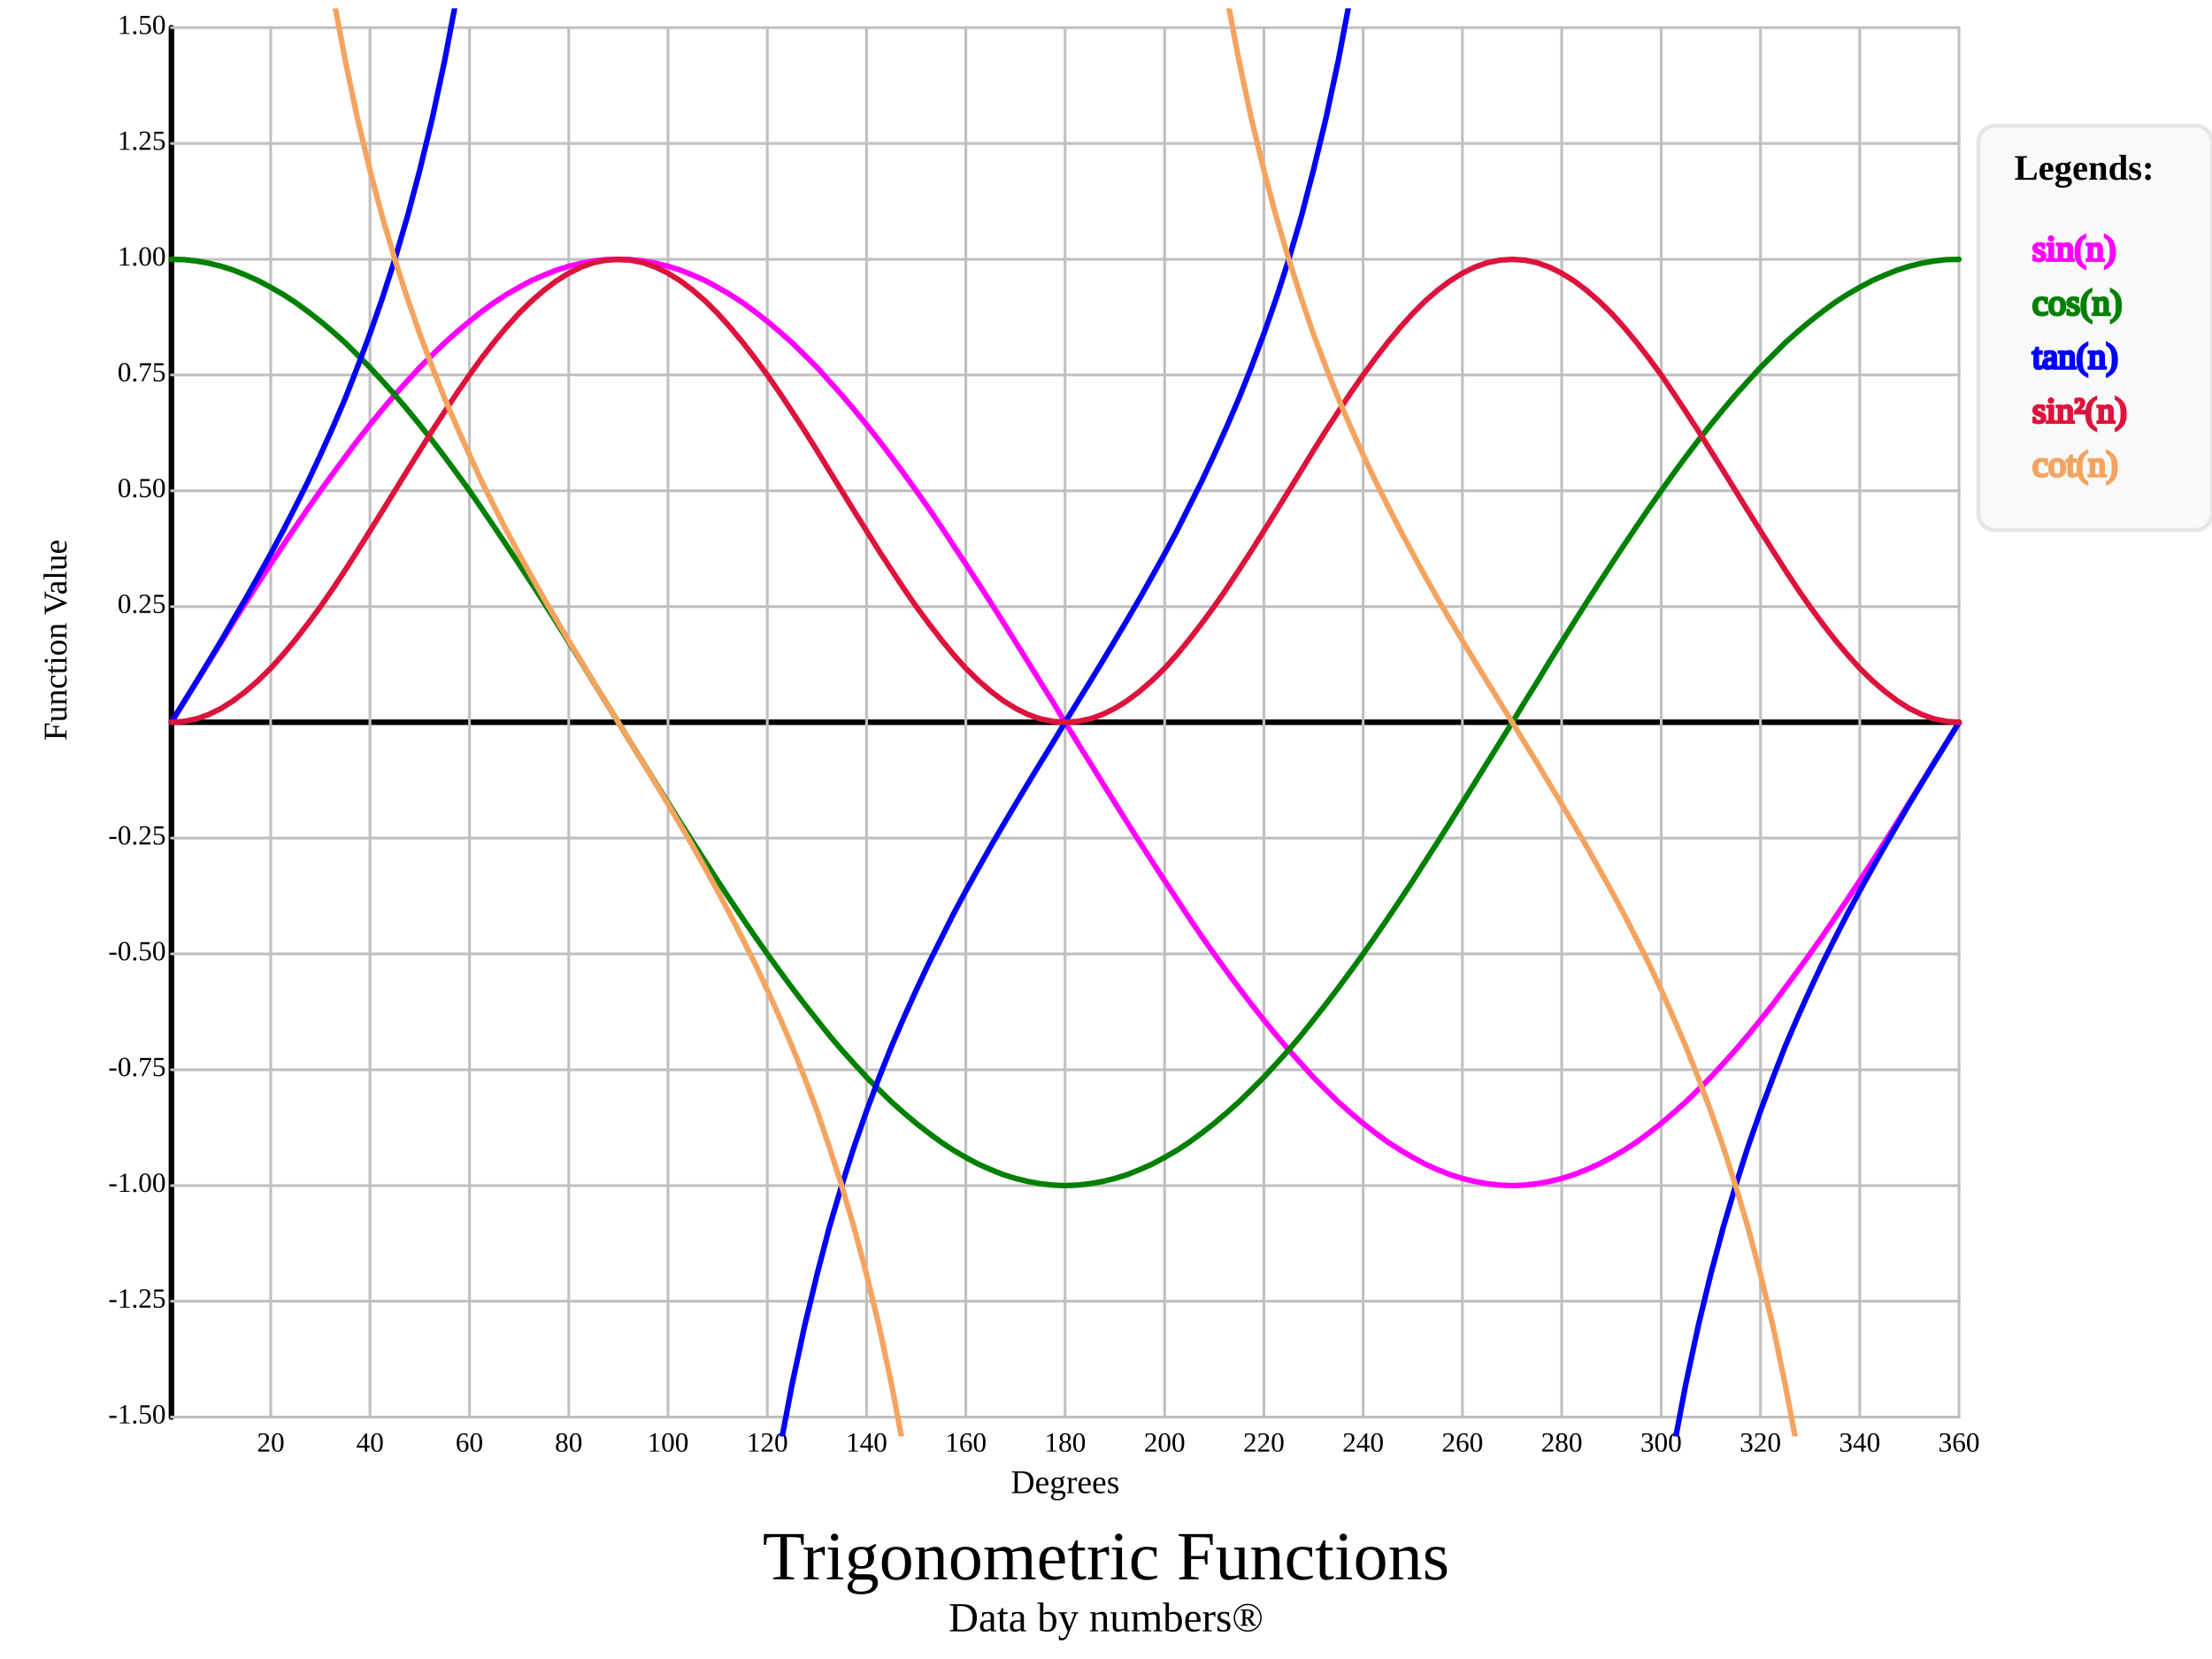
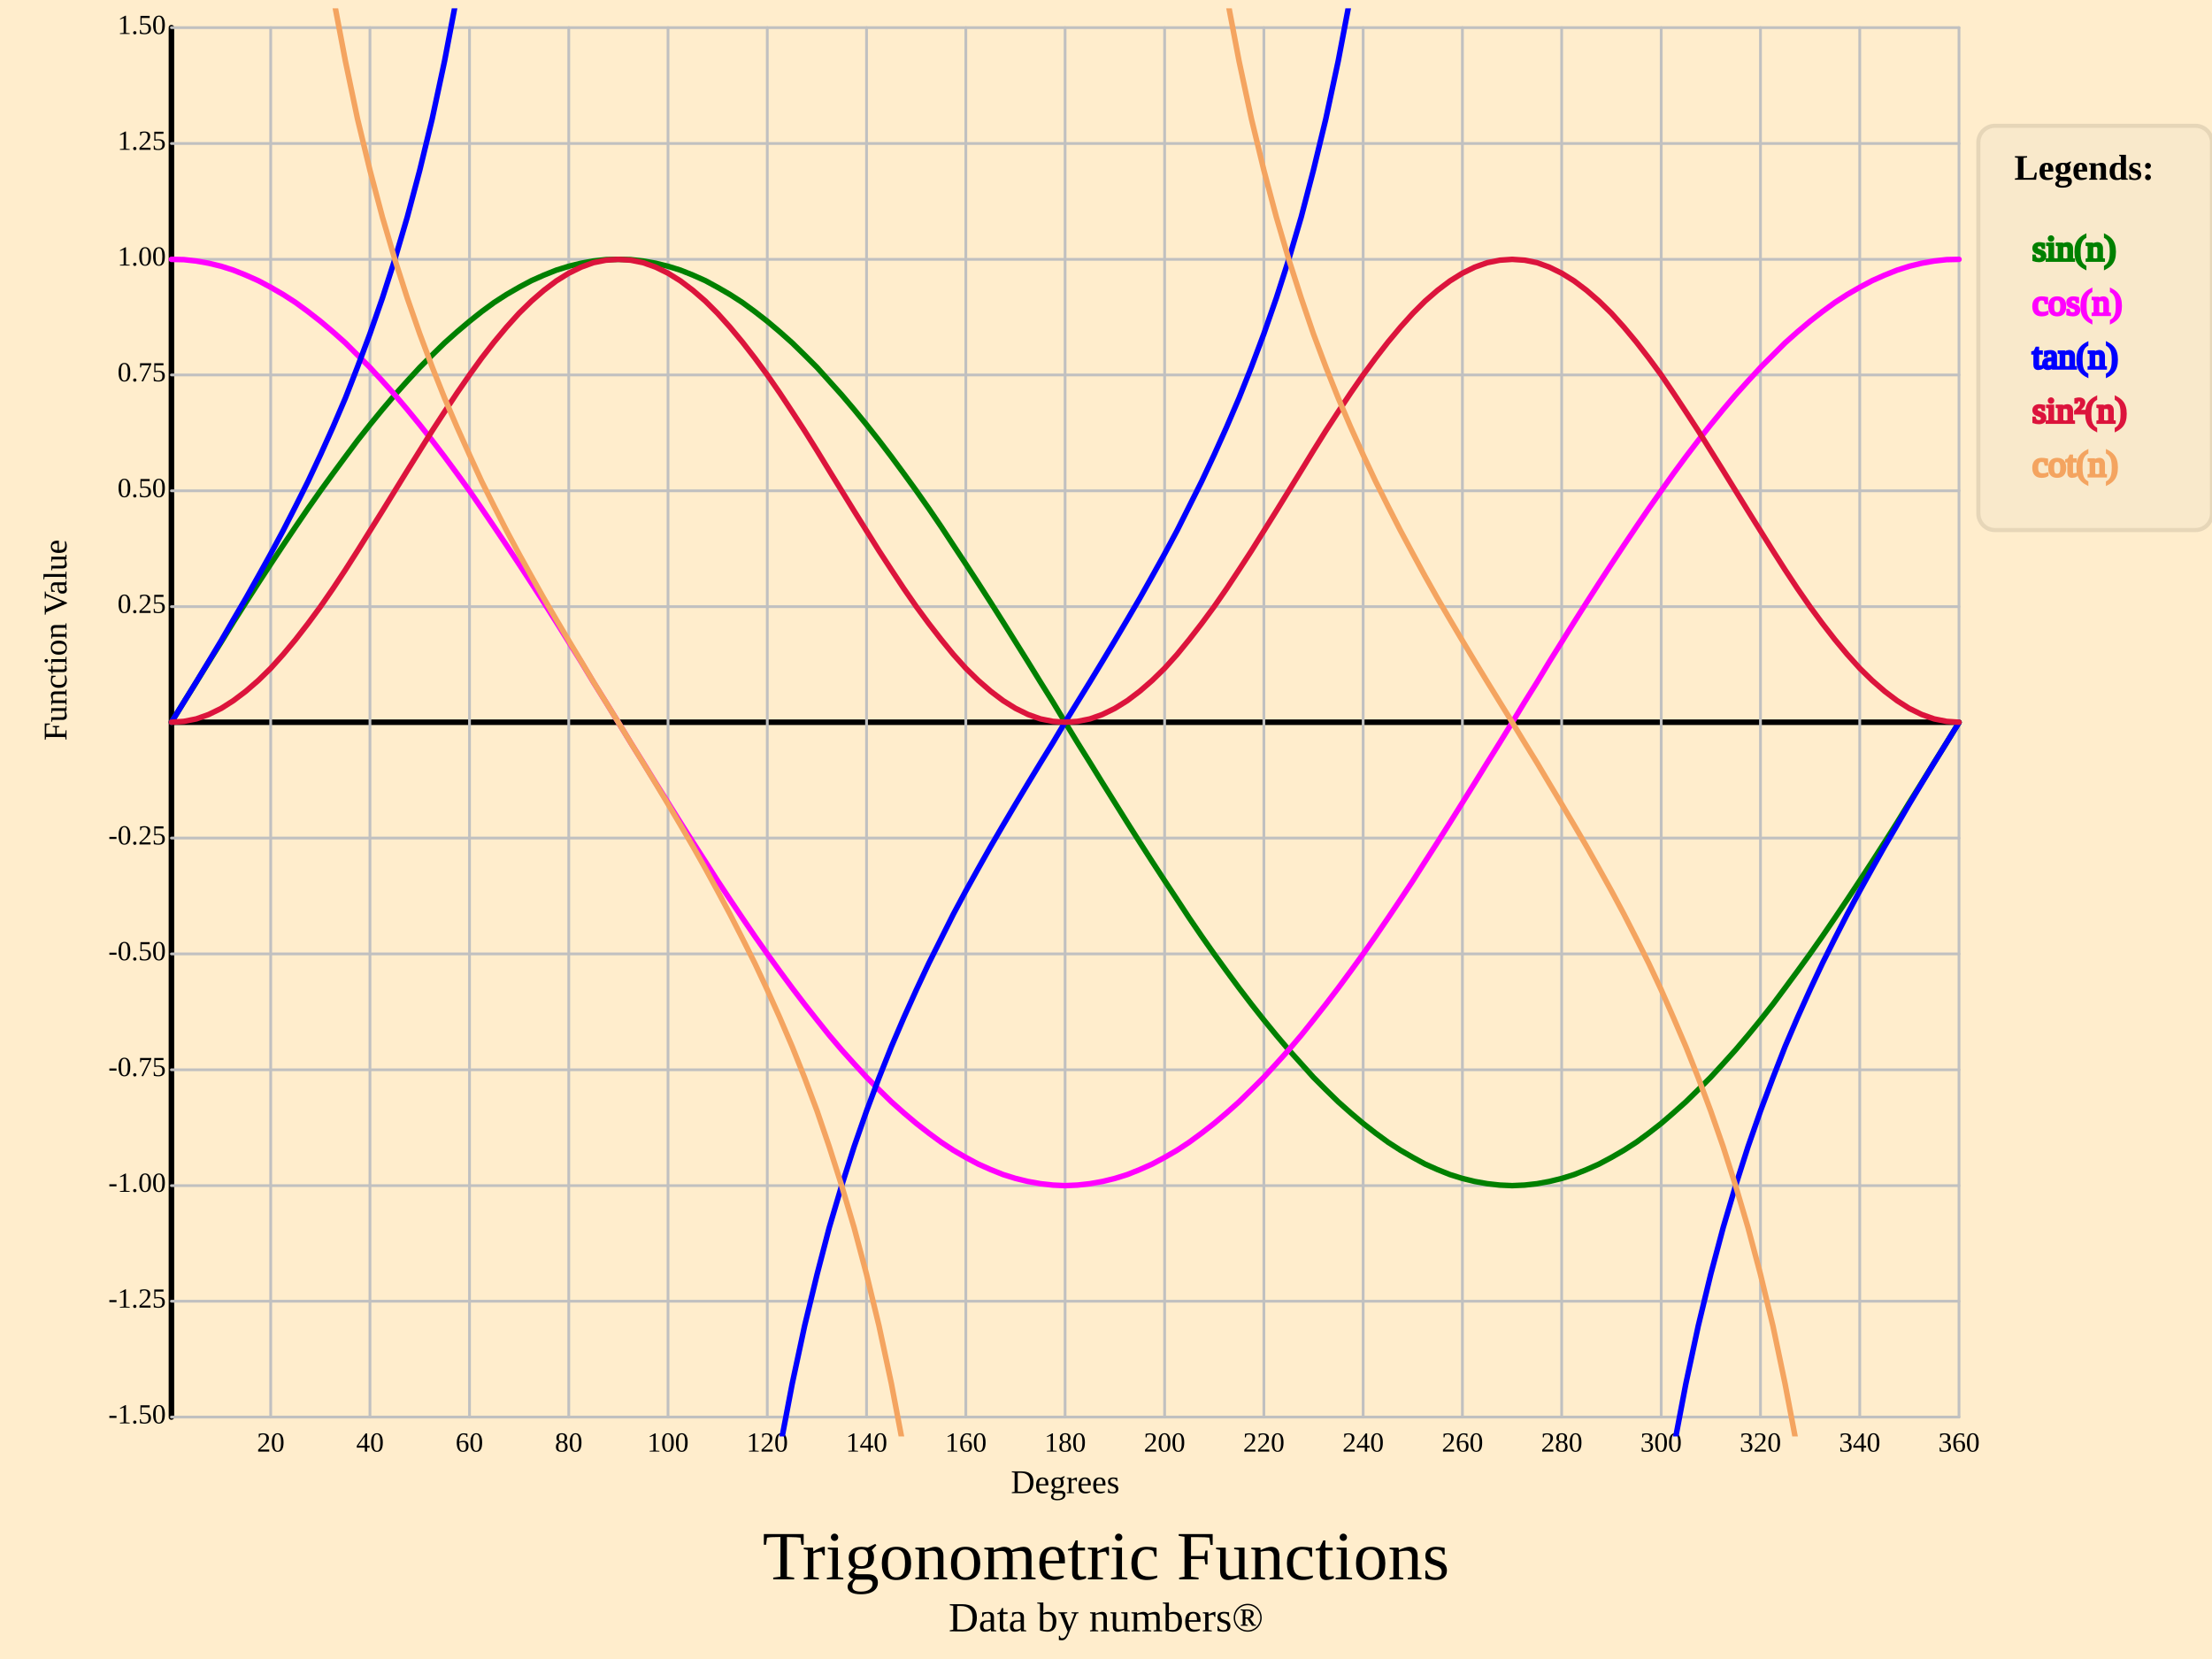
<svg xmlns="http://www.w3.org/2000/svg" width="800" height="600">
  <defs>
    <clipPath id="plotable">
      <rect x="55.0" y="3.0" width="660.5" height="516.5" />
    </clipPath>
  </defs>
+   <rect x="0" y="0" width="800" height="600" style="stroke: none; stroke-width: 0; fill: #ffedcc" />
  <path d=" M 62.0,261.2 H 708.5 M 62.0,512.5 V 10.0 " style="stroke: Black;fill: none;stroke-width: 2.0;stroke-linecap: round" />
  <path d=" M 97.9,512.5 V 10.0 M 133.8,512.5 V 10.0 M 169.8,512.5 V 10.0 M 205.7,512.5 V 10.0 M 241.6,512.5 V 10.0 M 277.5,512.5 V 10.0 M 313.4,512.5 V 10.0 M 349.3,512.5 V 10.0 M 385.2,512.5 V 10.0 M 421.2,512.5 V 10.0 M 457.1,512.5 V 10.0 M 493.0,512.5 V 10.0 M 528.9,512.5 V 10.0 M 564.8,512.5 V 10.0 M 600.8,512.5 V 10.0 M 636.7,512.5 V 10.0 M 672.6,512.5 V 10.0 M 708.5,512.5 V 10.0 " style="stroke: Silver;fill: none;stroke-width: 1.0;stroke-linecap: round" />
  <text x="97.92" y="525.00" style="text-anchor: middle; font-size: 10.0px">20</text>
  <text x="133.83" y="525.00" style="text-anchor: middle; font-size: 10.0px">40</text>
  <text x="169.75" y="525.00" style="text-anchor: middle; font-size: 10.0px">60</text>
  <text x="205.67" y="525.00" style="text-anchor: middle; font-size: 10.0px">80</text>
  <text x="241.58" y="525.00" style="text-anchor: middle; font-size: 10.0px">100</text>
  <text x="277.50" y="525.00" style="text-anchor: middle; font-size: 10.0px">120</text>
  <text x="313.42" y="525.00" style="text-anchor: middle; font-size: 10.0px">140</text>
  <text x="349.33" y="525.00" style="text-anchor: middle; font-size: 10.0px">160</text>
  <text x="385.25" y="525.00" style="text-anchor: middle; font-size: 10.0px">180</text>
  <text x="421.17" y="525.00" style="text-anchor: middle; font-size: 10.0px">200</text>
  <text x="457.08" y="525.00" style="text-anchor: middle; font-size: 10.0px">220</text>
  <text x="493.00" y="525.00" style="text-anchor: middle; font-size: 10.0px">240</text>
  <text x="528.92" y="525.00" style="text-anchor: middle; font-size: 10.0px">260</text>
  <text x="564.83" y="525.00" style="text-anchor: middle; font-size: 10.0px">280</text>
  <text x="600.75" y="525.00" style="text-anchor: middle; font-size: 10.0px">300</text>
  <text x="636.67" y="525.00" style="text-anchor: middle; font-size: 10.0px">320</text>
  <text x="672.58" y="525.00" style="text-anchor: middle; font-size: 10.0px">340</text>
  <text x="708.50" y="525.00" style="text-anchor: middle; font-size: 10.0px">360</text>
  <path d=" M 62.0,219.4 H 708.5 M 62.0,303.1 H 708.5 M 62.0,177.5 H 708.5 M 62.0,345.0 H 708.5 M 62.0,135.6 H 708.5 M 62.0,386.9 H 708.5 M 62.0,93.8 H 708.5 M 62.0,428.8 H 708.5 M 62.0,51.9 H 708.5 M 62.0,470.6 H 708.5 M 62.0,10.0 H 708.5 M 62.0,512.5 H 708.5 " style="stroke: Silver;fill: none;stroke-width: 1.0;stroke-linecap: round" />
  <text x="60.00" y="219.38" dominant-baseline="middle" style="text-anchor: end; font-size: 10.0px">0.25</text>
  <text x="60.00" y="303.12" dominant-baseline="middle" style="text-anchor: end; font-size: 10.0px">-0.25</text>
  <text x="60.00" y="177.50" dominant-baseline="middle" style="text-anchor: end; font-size: 10.0px">0.50</text>
  <text x="60.00" y="345.00" dominant-baseline="middle" style="text-anchor: end; font-size: 10.0px">-0.50</text>
  <text x="60.00" y="135.62" dominant-baseline="middle" style="text-anchor: end; font-size: 10.0px">0.75</text>
  <text x="60.00" y="386.88" dominant-baseline="middle" style="text-anchor: end; font-size: 10.0px">-0.75</text>
  <text x="60.00" y="93.75" dominant-baseline="middle" style="text-anchor: end; font-size: 10.0px">1.00</text>
  <text x="60.00" y="428.75" dominant-baseline="middle" style="text-anchor: end; font-size: 10.0px">-1.00</text>
  <text x="60.00" y="51.88" dominant-baseline="middle" style="text-anchor: end; font-size: 10.0px">1.25</text>
  <text x="60.00" y="470.62" dominant-baseline="middle" style="text-anchor: end; font-size: 10.0px">-1.25</text>
  <text x="60.00" y="10.00" dominant-baseline="middle" style="text-anchor: end; font-size: 10.0px">1.50</text>
  <text x="60.00" y="512.50" dominant-baseline="middle" style="text-anchor: end; font-size: 10.0px">-1.50</text>
  <g clip-path="url(#plotable)" opacity="1.00">
-     <path d=" M 62.0,261.2 L 66.5,253.9 L 71.0,246.7 L 75.5,239.4 L 80.0,232.2 L 84.4,225.0 L 88.9,217.9 L 93.4,210.9 L 97.9,204.0 L 102.4,197.2 L 106.9,190.5 L 111.4,183.9 L 115.9,177.5 L 120.4,171.3 L 124.9,165.2 L 129.3,159.3 L 133.8,153.6 L 138.3,148.1 L 142.8,142.8 L 147.3,137.8 L 151.8,132.9 L 156.3,128.4 L 160.8,124.0 L 165.3,120.0 L 169.8,116.2 L 174.2,112.7 L 178.7,109.4 L 183.2,106.5 L 187.7,103.9 L 192.2,101.5 L 196.7,99.5 L 201.2,97.7 L 205.7,96.3 L 210.2,95.2 L 214.6,94.4 L 219.1,93.9 L 223.6,93.8 L 228.1,93.9 L 232.6,94.4 L 237.1,95.2 L 241.6,96.3 L 246.1,97.7 L 250.6,99.5 L 255.1,101.5 L 259.5,103.9 L 264.0,106.5 L 268.5,109.4 L 273.0,112.7 L 277.5,116.2 L 282.0,120.0 L 286.5,124.0 L 291.0,128.4 L 295.5,132.9 L 299.9,137.8 L 304.4,142.8 L 308.9,148.1 L 313.4,153.6 L 317.9,159.3 L 322.4,165.2 L 326.9,171.3 L 331.4,177.5 L 335.9,183.9 L 340.4,190.5 L 344.8,197.2 L 349.3,204.0 L 353.8,210.9 L 358.3,217.9 L 362.8,225.0 L 367.3,232.2 L 371.8,239.4 L 376.3,246.7 L 380.8,253.9 L 385.2,261.2 L 389.7,268.6 L 394.2,275.8 L 398.7,283.1 L 403.2,290.3 L 407.7,297.5 L 412.2,304.6 L 416.7,311.6 L 421.2,318.5 L 425.7,325.3 L 430.1,332.0 L 434.6,338.6 L 439.1,345.0 L 443.6,351.2 L 448.1,357.3 L 452.6,363.2 L 457.1,368.9 L 461.6,374.4 L 466.1,379.7 L 470.6,384.7 L 475.0,389.6 L 479.5,394.1 L 484.0,398.5 L 488.5,402.5 L 493.0,406.3 L 497.5,409.8 L 502.0,413.1 L 506.5,416.0 L 511.0,418.6 L 515.4,421.0 L 519.9,423.0 L 524.4,424.8 L 528.9,426.2 L 533.4,427.3 L 537.9,428.1 L 542.4,428.6 L 546.9,428.8 L 551.4,428.6 L 555.9,428.1 L 560.3,427.3 L 564.8,426.2 L 569.3,424.8 L 573.8,423.0 L 578.3,421.0 L 582.8,418.6 L 587.3,416.0 L 591.8,413.1 L 596.3,409.8 L 600.8,406.3 L 605.2,402.5 L 609.7,398.5 L 614.2,394.1 L 618.7,389.6 L 623.2,384.7 L 627.7,379.7 L 632.2,374.4 L 636.7,368.9 L 641.2,363.2 L 645.6,357.3 L 650.1,351.2 L 654.6,345.0 L 659.1,338.6 L 663.6,332.0 L 668.1,325.3 L 672.6,318.5 L 677.1,311.6 L 681.6,304.6 L 686.1,297.5 L 690.5,290.3 L 695.0,283.1 L 699.5,275.8 L 704.0,268.6 L 708.5,261.3 " style="stroke: #ff00ff;fill: none;stroke-width: 2.0;stroke-linecap: round" />
-     <path d=" M 62.0,93.8 L 66.5,93.9 L 71.0,94.4 L 75.5,95.2 L 80.0,96.3 L 84.4,97.7 L 88.9,99.5 L 93.4,101.5 L 97.9,103.9 L 102.4,106.5 L 106.9,109.4 L 111.4,112.7 L 115.9,116.2 L 120.4,120.0 L 124.9,124.0 L 129.3,128.4 L 133.8,132.9 L 138.3,137.8 L 142.8,142.8 L 147.3,148.1 L 151.8,153.6 L 156.3,159.3 L 160.8,165.2 L 165.3,171.3 L 169.8,177.5 L 174.2,183.9 L 178.7,190.5 L 183.2,197.2 L 187.7,204.0 L 192.2,210.9 L 196.7,217.9 L 201.2,225.0 L 205.7,232.2 L 210.2,239.4 L 214.6,246.7 L 219.1,253.9 L 223.6,261.2 L 228.1,268.6 L 232.6,275.8 L 237.1,283.1 L 241.6,290.3 L 246.1,297.5 L 250.6,304.6 L 255.1,311.6 L 259.5,318.5 L 264.0,325.3 L 268.5,332.0 L 273.0,338.6 L 277.5,345.0 L 282.0,351.2 L 286.5,357.3 L 291.0,363.2 L 295.5,368.9 L 299.9,374.4 L 304.4,379.7 L 308.9,384.7 L 313.4,389.6 L 317.9,394.1 L 322.4,398.5 L 326.9,402.5 L 331.4,406.3 L 335.9,409.8 L 340.4,413.1 L 344.8,416.0 L 349.3,418.6 L 353.8,421.0 L 358.3,423.0 L 362.8,424.8 L 367.3,426.2 L 371.8,427.3 L 376.3,428.1 L 380.8,428.6 L 385.2,428.8 L 389.7,428.6 L 394.2,428.1 L 398.7,427.3 L 403.2,426.2 L 407.7,424.8 L 412.2,423.0 L 416.7,421.0 L 421.2,418.6 L 425.7,416.0 L 430.1,413.1 L 434.6,409.8 L 439.1,406.3 L 443.6,402.5 L 448.1,398.5 L 452.6,394.1 L 457.1,389.6 L 461.6,384.7 L 466.1,379.7 L 470.6,374.4 L 475.0,368.9 L 479.5,363.2 L 484.0,357.3 L 488.5,351.2 L 493.0,345.0 L 497.5,338.6 L 502.0,332.0 L 506.5,325.3 L 511.0,318.5 L 515.4,311.6 L 519.9,304.6 L 524.4,297.5 L 528.9,290.3 L 533.4,283.1 L 537.9,275.8 L 542.4,268.6 L 546.9,261.3 L 551.4,253.9 L 555.9,246.7 L 560.3,239.4 L 564.8,232.2 L 569.3,225.0 L 573.8,217.9 L 578.3,210.9 L 582.8,204.0 L 587.3,197.2 L 591.8,190.5 L 596.3,183.9 L 600.8,177.5 L 605.2,171.3 L 609.7,165.2 L 614.2,159.3 L 618.7,153.6 L 623.2,148.1 L 627.7,142.8 L 632.2,137.8 L 636.7,132.9 L 641.2,128.4 L 645.6,124.0 L 650.1,120.0 L 654.6,116.2 L 659.1,112.7 L 663.6,109.4 L 668.1,106.5 L 672.6,103.9 L 677.1,101.5 L 681.6,99.5 L 686.1,97.7 L 690.5,96.3 L 695.0,95.2 L 699.5,94.4 L 704.0,93.9 L 708.5,93.8 " style="stroke: #008000;fill: none;stroke-width: 2.0;stroke-linecap: round" />
+     <path d=" M 62.0,261.2 L 66.5,253.9 L 71.0,246.7 L 75.5,239.4 L 80.0,232.2 L 84.4,225.0 L 88.9,217.9 L 93.4,210.9 L 97.9,204.0 L 102.4,197.2 L 106.9,190.5 L 111.4,183.9 L 115.9,177.5 L 120.4,171.3 L 124.9,165.2 L 129.3,159.3 L 133.8,153.6 L 138.3,148.1 L 142.8,142.8 L 147.3,137.8 L 151.8,132.9 L 156.3,128.4 L 160.8,124.0 L 165.3,120.0 L 169.8,116.2 L 174.2,112.7 L 178.7,109.4 L 183.2,106.5 L 187.7,103.9 L 192.2,101.5 L 196.7,99.5 L 201.2,97.7 L 205.7,96.3 L 210.2,95.2 L 214.6,94.4 L 219.1,93.9 L 223.6,93.8 L 228.1,93.9 L 232.6,94.4 L 237.1,95.2 L 241.6,96.3 L 246.1,97.7 L 250.6,99.5 L 255.1,101.5 L 259.5,103.9 L 264.0,106.5 L 268.5,109.4 L 273.0,112.7 L 277.5,116.2 L 282.0,120.0 L 286.5,124.0 L 291.0,128.4 L 295.5,132.9 L 299.9,137.8 L 304.4,142.8 L 308.9,148.1 L 313.4,153.6 L 317.9,159.3 L 322.4,165.2 L 326.9,171.3 L 331.4,177.5 L 335.9,183.9 L 340.4,190.5 L 344.8,197.2 L 349.3,204.0 L 353.8,210.9 L 358.3,217.9 L 362.8,225.0 L 367.3,232.2 L 371.8,239.4 L 376.3,246.7 L 380.8,253.9 L 385.2,261.2 L 389.7,268.6 L 394.2,275.8 L 398.7,283.1 L 403.2,290.3 L 407.7,297.5 L 412.2,304.6 L 416.7,311.6 L 421.2,318.5 L 425.7,325.3 L 430.1,332.0 L 434.6,338.6 L 439.1,345.0 L 443.6,351.2 L 448.1,357.3 L 452.6,363.2 L 457.1,368.9 L 461.6,374.4 L 466.1,379.7 L 470.6,384.7 L 475.0,389.6 L 479.5,394.1 L 484.0,398.5 L 488.5,402.5 L 493.0,406.3 L 497.5,409.8 L 502.0,413.1 L 506.5,416.0 L 511.0,418.6 L 515.4,421.0 L 519.9,423.0 L 524.4,424.8 L 528.9,426.2 L 533.4,427.3 L 537.9,428.1 L 542.4,428.6 L 546.9,428.8 L 551.4,428.6 L 555.9,428.1 L 560.3,427.3 L 564.8,426.2 L 569.3,424.8 L 573.8,423.0 L 578.3,421.0 L 582.8,418.6 L 587.3,416.0 L 591.8,413.1 L 596.3,409.8 L 600.8,406.3 L 605.2,402.5 L 609.7,398.5 L 614.2,394.1 L 618.7,389.6 L 623.2,384.7 L 627.7,379.7 L 632.2,374.4 L 636.7,368.9 L 641.2,363.2 L 645.6,357.3 L 650.1,351.2 L 654.6,345.0 L 659.1,338.6 L 663.6,332.0 L 668.1,325.3 L 672.6,318.5 L 677.1,311.6 L 681.6,304.6 L 686.1,297.5 L 690.5,290.3 L 695.0,283.1 L 699.5,275.8 L 704.0,268.6 L 708.5,261.3 " style="stroke: #008000;fill: none;stroke-width: 2.0;stroke-linecap: round" />
+     <path d=" M 62.0,93.8 L 66.5,93.9 L 71.0,94.4 L 75.5,95.2 L 80.0,96.3 L 84.4,97.7 L 88.9,99.5 L 93.4,101.5 L 97.9,103.9 L 102.4,106.5 L 106.9,109.4 L 111.4,112.7 L 115.9,116.2 L 120.4,120.0 L 124.9,124.0 L 129.3,128.4 L 133.8,132.9 L 138.3,137.8 L 142.8,142.8 L 147.3,148.1 L 151.8,153.6 L 156.3,159.3 L 160.8,165.2 L 165.3,171.3 L 169.8,177.5 L 174.2,183.9 L 178.7,190.5 L 183.2,197.2 L 187.7,204.0 L 192.2,210.9 L 196.7,217.9 L 201.2,225.0 L 205.7,232.2 L 210.2,239.4 L 214.6,246.7 L 219.1,253.9 L 223.6,261.2 L 228.1,268.6 L 232.6,275.8 L 237.1,283.1 L 241.6,290.3 L 246.1,297.5 L 250.6,304.6 L 255.1,311.6 L 259.5,318.5 L 264.0,325.3 L 268.5,332.0 L 273.0,338.6 L 277.5,345.0 L 282.0,351.2 L 286.5,357.3 L 291.0,363.2 L 295.5,368.9 L 299.9,374.4 L 304.4,379.7 L 308.9,384.7 L 313.4,389.6 L 317.9,394.1 L 322.4,398.5 L 326.9,402.5 L 331.4,406.3 L 335.9,409.8 L 340.4,413.1 L 344.8,416.0 L 349.3,418.6 L 353.8,421.0 L 358.3,423.0 L 362.8,424.8 L 367.3,426.2 L 371.8,427.3 L 376.3,428.1 L 380.8,428.6 L 385.2,428.8 L 389.7,428.6 L 394.2,428.1 L 398.7,427.3 L 403.2,426.2 L 407.7,424.8 L 412.2,423.0 L 416.7,421.0 L 421.2,418.6 L 425.7,416.0 L 430.1,413.1 L 434.6,409.8 L 439.1,406.3 L 443.6,402.5 L 448.1,398.5 L 452.6,394.1 L 457.1,389.6 L 461.6,384.7 L 466.1,379.7 L 470.6,374.4 L 475.0,368.9 L 479.5,363.2 L 484.0,357.3 L 488.5,351.2 L 493.0,345.0 L 497.5,338.6 L 502.0,332.0 L 506.5,325.3 L 511.0,318.5 L 515.4,311.6 L 519.9,304.6 L 524.4,297.5 L 528.9,290.3 L 533.4,283.1 L 537.9,275.8 L 542.4,268.6 L 546.9,261.3 L 551.4,253.9 L 555.9,246.7 L 560.3,239.4 L 564.8,232.2 L 569.3,225.0 L 573.8,217.9 L 578.3,210.9 L 582.8,204.0 L 587.3,197.2 L 591.8,190.5 L 596.3,183.9 L 600.8,177.5 L 605.2,171.3 L 609.7,165.2 L 614.2,159.3 L 618.7,153.6 L 623.2,148.1 L 627.7,142.8 L 632.2,137.8 L 636.7,132.9 L 641.2,128.4 L 645.6,124.0 L 650.1,120.0 L 654.6,116.2 L 659.1,112.7 L 663.6,109.4 L 668.1,106.5 L 672.6,103.9 L 677.1,101.5 L 681.6,99.5 L 686.1,97.7 L 690.5,96.3 L 695.0,95.2 L 699.5,94.4 L 704.0,93.9 L 708.5,93.8 " style="stroke: #ff00ff;fill: none;stroke-width: 2.0;stroke-linecap: round" />
    <path d=" M 62.0,261.2 L 66.5,253.9 L 71.0,246.6 L 75.5,239.2 L 80.0,231.7 L 84.4,224.1 L 88.9,216.4 L 93.4,208.4 L 97.9,200.3 L 102.4,191.9 L 106.9,183.1 L 111.4,174.1 L 115.9,164.5 L 120.4,154.5 L 124.9,144.0 L 129.3,132.7 L 133.8,120.7 L 138.3,107.8 L 142.8,93.8 L 147.3,78.5 L 151.8,61.6 L 156.3,43.0 L 160.8,22.0 L 165.3,-1.7 L 169.8,-28.9 L 174.2,-60.5 L 178.7,-98.0 L 183.2,-143.1 L 187.7,-199.0 L 192.2,-270.0 L 196.7,-300.0 M 205.7,-300.0 M 210.2,-300.0 M 214.6,-300.0 M 219.1,-300.0 M 223.6,-300.0 M 228.1,900.0 M 232.6,900.0 M 237.1,900.0 M 241.6,900.0 M 246.1,900.0 L 250.6,886.4 L 255.1,792.5 L 259.5,721.5 L 264.0,665.6 L 268.5,620.5 L 273.0,583.0 L 277.5,551.4 L 282.0,524.2 L 286.5,500.5 L 291.0,479.5 L 295.5,460.9 L 299.9,444.0 L 304.4,428.8 L 308.9,414.7 L 313.4,401.8 L 317.9,389.8 L 322.4,378.5 L 326.9,368.0 L 331.4,358.0 L 335.9,348.4 L 340.4,339.4 L 344.8,330.6 L 349.3,322.2 L 353.8,314.1 L 358.3,306.1 L 362.8,298.4 L 367.3,290.8 L 371.8,283.3 L 376.3,275.9 L 380.8,268.6 L 385.2,261.2 L 389.7,253.9 L 394.2,246.6 L 398.7,239.2 L 403.2,231.7 L 407.7,224.1 L 412.2,216.4 L 416.7,208.4 L 421.2,200.3 L 425.7,191.9 L 430.1,183.1 L 434.6,174.1 L 439.1,164.5 L 443.6,154.5 L 448.1,144.0 L 452.6,132.7 L 457.1,120.7 L 461.6,107.8 L 466.1,93.8 L 470.6,78.5 L 475.0,61.6 L 479.5,43.0 L 484.0,22.0 L 488.5,-1.7 L 493.0,-28.9 L 497.5,-60.5 L 502.0,-98.0 L 506.5,-143.1 L 511.0,-199.0 L 515.4,-270.0 L 519.9,-300.0 M 528.9,-300.0 M 533.4,-300.0 M 537.9,-300.0 M 542.4,-300.0 M 546.9,-300.0 M 551.4,900.0 M 555.9,900.0 M 560.3,900.0 M 564.8,900.0 M 569.3,900.0 L 573.8,886.4 L 578.3,792.5 L 582.8,721.5 L 587.3,665.6 L 591.8,620.5 L 596.3,583.0 L 600.8,551.4 L 605.2,524.2 L 609.7,500.5 L 614.2,479.5 L 618.7,460.9 L 623.2,444.0 L 627.7,428.8 L 632.2,414.7 L 636.7,401.8 L 641.2,389.8 L 645.6,378.5 L 650.1,368.0 L 654.6,358.0 L 659.1,348.4 L 663.6,339.4 L 668.1,330.6 L 672.6,322.2 L 677.1,314.1 L 681.6,306.1 L 686.1,298.4 L 690.5,290.8 L 695.0,283.3 L 699.5,275.9 L 704.0,268.6 L 708.5,261.3 " style="stroke: #0000ff;fill: none;stroke-width: 2.0;stroke-linecap: round" />
    <path d=" M 62.0,261.2 L 66.5,260.9 L 71.0,260.0 L 75.5,258.4 L 80.0,256.2 L 84.4,253.4 L 88.9,250.0 L 93.4,246.1 L 97.9,241.7 L 102.4,236.7 L 106.9,231.3 L 111.4,225.5 L 115.9,219.4 L 120.4,212.9 L 124.9,206.1 L 129.3,199.2 L 133.8,192.0 L 138.3,184.8 L 142.8,177.5 L 147.3,170.2 L 151.8,163.0 L 156.3,155.8 L 160.8,148.9 L 165.3,142.1 L 169.8,135.6 L 174.2,129.5 L 178.7,123.7 L 183.2,118.3 L 187.7,113.3 L 192.2,108.9 L 196.7,105.0 L 201.2,101.6 L 205.7,98.8 L 210.2,96.6 L 214.6,95.0 L 219.1,94.1 L 223.6,93.8 L 228.1,94.1 L 232.6,95.0 L 237.1,96.6 L 241.6,98.8 L 246.1,101.6 L 250.6,105.0 L 255.1,108.9 L 259.5,113.3 L 264.0,118.3 L 268.5,123.7 L 273.0,129.5 L 277.5,135.6 L 282.0,142.1 L 286.5,148.9 L 291.0,155.8 L 295.5,163.0 L 299.9,170.2 L 304.4,177.5 L 308.9,184.8 L 313.4,192.0 L 317.9,199.2 L 322.4,206.1 L 326.9,212.9 L 331.4,219.4 L 335.9,225.5 L 340.4,231.3 L 344.8,236.7 L 349.3,241.7 L 353.8,246.1 L 358.3,250.0 L 362.8,253.4 L 367.3,256.2 L 371.8,258.4 L 376.3,260.0 L 380.8,260.9 L 385.2,261.2 L 389.7,260.9 L 394.2,260.0 L 398.7,258.4 L 403.2,256.2 L 407.7,253.4 L 412.2,250.0 L 416.7,246.1 L 421.2,241.7 L 425.7,236.7 L 430.1,231.3 L 434.6,225.5 L 439.1,219.4 L 443.6,212.9 L 448.1,206.1 L 452.6,199.2 L 457.1,192.0 L 461.6,184.8 L 466.1,177.5 L 470.6,170.2 L 475.0,163.0 L 479.5,155.8 L 484.0,148.9 L 488.5,142.1 L 493.0,135.6 L 497.5,129.5 L 502.0,123.7 L 506.5,118.3 L 511.0,113.3 L 515.4,108.9 L 519.9,105.0 L 524.4,101.6 L 528.9,98.8 L 533.4,96.6 L 537.9,95.0 L 542.4,94.1 L 546.9,93.8 L 551.4,94.1 L 555.9,95.0 L 560.3,96.6 L 564.8,98.8 L 569.3,101.6 L 573.8,105.0 L 578.3,108.9 L 582.8,113.3 L 587.3,118.3 L 591.8,123.7 L 596.3,129.5 L 600.8,135.6 L 605.2,142.1 L 609.7,148.9 L 614.2,155.8 L 618.7,163.0 L 623.2,170.2 L 627.7,177.5 L 632.2,184.8 L 636.7,192.0 L 641.2,199.2 L 645.6,206.1 L 650.1,212.9 L 654.6,219.4 L 659.1,225.5 L 663.6,231.3 L 668.1,236.7 L 672.6,241.7 L 677.1,246.1 L 681.6,250.0 L 686.1,253.4 L 690.5,256.2 L 695.0,258.4 L 699.5,260.0 L 704.0,260.9 L 708.5,261.2 " style="stroke: #dc143c;fill: none;stroke-width: 2.0;stroke-linecap: round" />
    <path d=" M 66.5,-300.0 L 71.0,-300.0 M 80.0,-300.0 M 84.4,-300.0 M 88.9,-300.0 L 93.4,-270.0 L 97.9,-199.0 L 102.4,-143.1 L 106.9,-98.0 L 111.4,-60.5 L 115.9,-28.9 L 120.4,-1.7 L 124.9,22.0 L 129.3,43.0 L 133.8,61.6 L 138.3,78.5 L 142.8,93.8 L 147.3,107.8 L 151.8,120.7 L 156.3,132.7 L 160.8,144.0 L 165.3,154.5 L 169.8,164.5 L 174.2,174.1 L 178.7,183.1 L 183.2,191.9 L 187.7,200.3 L 192.2,208.4 L 196.7,216.4 L 201.2,224.1 L 205.7,231.7 L 210.2,239.2 L 214.6,246.6 L 219.1,253.9 L 223.6,261.2 L 228.1,268.6 L 232.6,275.9 L 237.1,283.3 L 241.6,290.8 L 246.1,298.4 L 250.6,306.1 L 255.1,314.1 L 259.5,322.2 L 264.0,330.6 L 268.5,339.4 L 273.0,348.4 L 277.5,358.0 L 282.0,368.0 L 286.5,378.5 L 291.0,389.8 L 295.5,401.8 L 299.9,414.7 L 304.4,428.8 L 308.9,444.0 L 313.4,460.9 L 317.9,479.5 L 322.4,500.5 L 326.9,524.2 L 331.4,551.4 L 335.9,583.0 L 340.4,620.5 L 344.8,665.6 L 349.3,721.5 L 353.8,792.5 L 358.3,886.4 L 362.8,900.0 M 371.8,900.0 M 376.3,900.0 M 380.8,900.0 M 385.2,900.0 M 389.7,-300.0 M 394.2,-300.0 M 398.7,-300.0 M 403.2,-300.0 M 407.7,-300.0 M 412.2,-300.0 L 416.7,-270.0 L 421.2,-199.0 L 425.7,-143.1 L 430.1,-98.0 L 434.6,-60.5 L 439.1,-28.9 L 443.6,-1.7 L 448.1,22.0 L 452.6,43.0 L 457.1,61.6 L 461.6,78.5 L 466.1,93.8 L 470.6,107.8 L 475.0,120.7 L 479.5,132.7 L 484.0,144.0 L 488.5,154.5 L 493.0,164.5 L 497.5,174.1 L 502.0,183.1 L 506.5,191.9 L 511.0,200.3 L 515.4,208.4 L 519.9,216.4 L 524.4,224.1 L 528.9,231.7 L 533.4,239.2 L 537.9,246.6 L 542.4,253.9 L 546.9,261.2 L 551.4,268.6 L 555.9,275.9 L 560.3,283.3 L 564.8,290.8 L 569.3,298.4 L 573.8,306.1 L 578.3,314.1 L 582.8,322.2 L 587.3,330.6 L 591.8,339.4 L 596.3,348.4 L 600.8,358.0 L 605.2,368.0 L 609.7,378.5 L 614.2,389.8 L 618.7,401.8 L 623.2,414.7 L 627.7,428.8 L 632.2,444.0 L 636.7,460.9 L 641.2,479.5 L 645.6,500.5 L 650.1,524.2 L 654.6,551.4 L 659.1,583.0 L 663.6,620.5 L 668.1,665.6 L 672.6,721.5 L 677.1,792.5 L 681.6,886.4 L 686.1,900.0 M 695.0,900.0 M 699.5,900.0 M 704.0,900.0 M 708.5,900.0 " style="stroke: #f4a460;fill: none;stroke-width: 2.0;stroke-linecap: round" />
  </g>
  <text x="385.25" y="540.0" style="text-anchor: middle; font-size: 12.0px">
Degrees
</text>
  <text x="-20.0" y="-261.25" style="writing-mode: tb; text-anchor: middle; font-size: 12.0px" transform="rotate(180)">
Function Value
</text>
  <rect x="715.5" y="45.5" height="146.2" width="84.5" rx="6.0" fill="silver" opacity=".1" stroke="black" stroke-width="1.5" />
  <text x="728.5" y="65.0" font-size="13.0px" font-weight="bold">Legends:</text>
-   <text x="735.0" y="94.2" stroke="#ff00ff" fill="#ff00ff" font-size="13.0px">sin(n)</text>
-   <text x="735.0" y="113.8" stroke="#008000" fill="#008000" font-size="13.0px">cos(n)</text>
+   <text x="735.0" y="94.2" stroke="#008000" fill="#008000" font-size="13.0px">sin(n)</text>
+   <text x="735.0" y="113.8" stroke="#ff00ff" fill="#ff00ff" font-size="13.0px">cos(n)</text>
  <text x="735.0" y="133.2" stroke="#0000ff" fill="#0000ff" font-size="13.0px">tan(n)</text>
  <text x="735.0" y="152.8" stroke="#dc143c" fill="#dc143c" font-size="13.0px">sin²(n)</text>
  <text x="735.0" y="172.2" stroke="#f4a460" fill="#f4a460" font-size="13.0px">cot(n)</text>
  <text x="400.0" y="590.0" style="text-anchor: middle; font-size: 15.0px">Data by numbers®</text>
  <text x="400.0" y="571.2" style="text-anchor: middle; font-size: 25.0px">Trigonometric Functions</text>
</svg>
